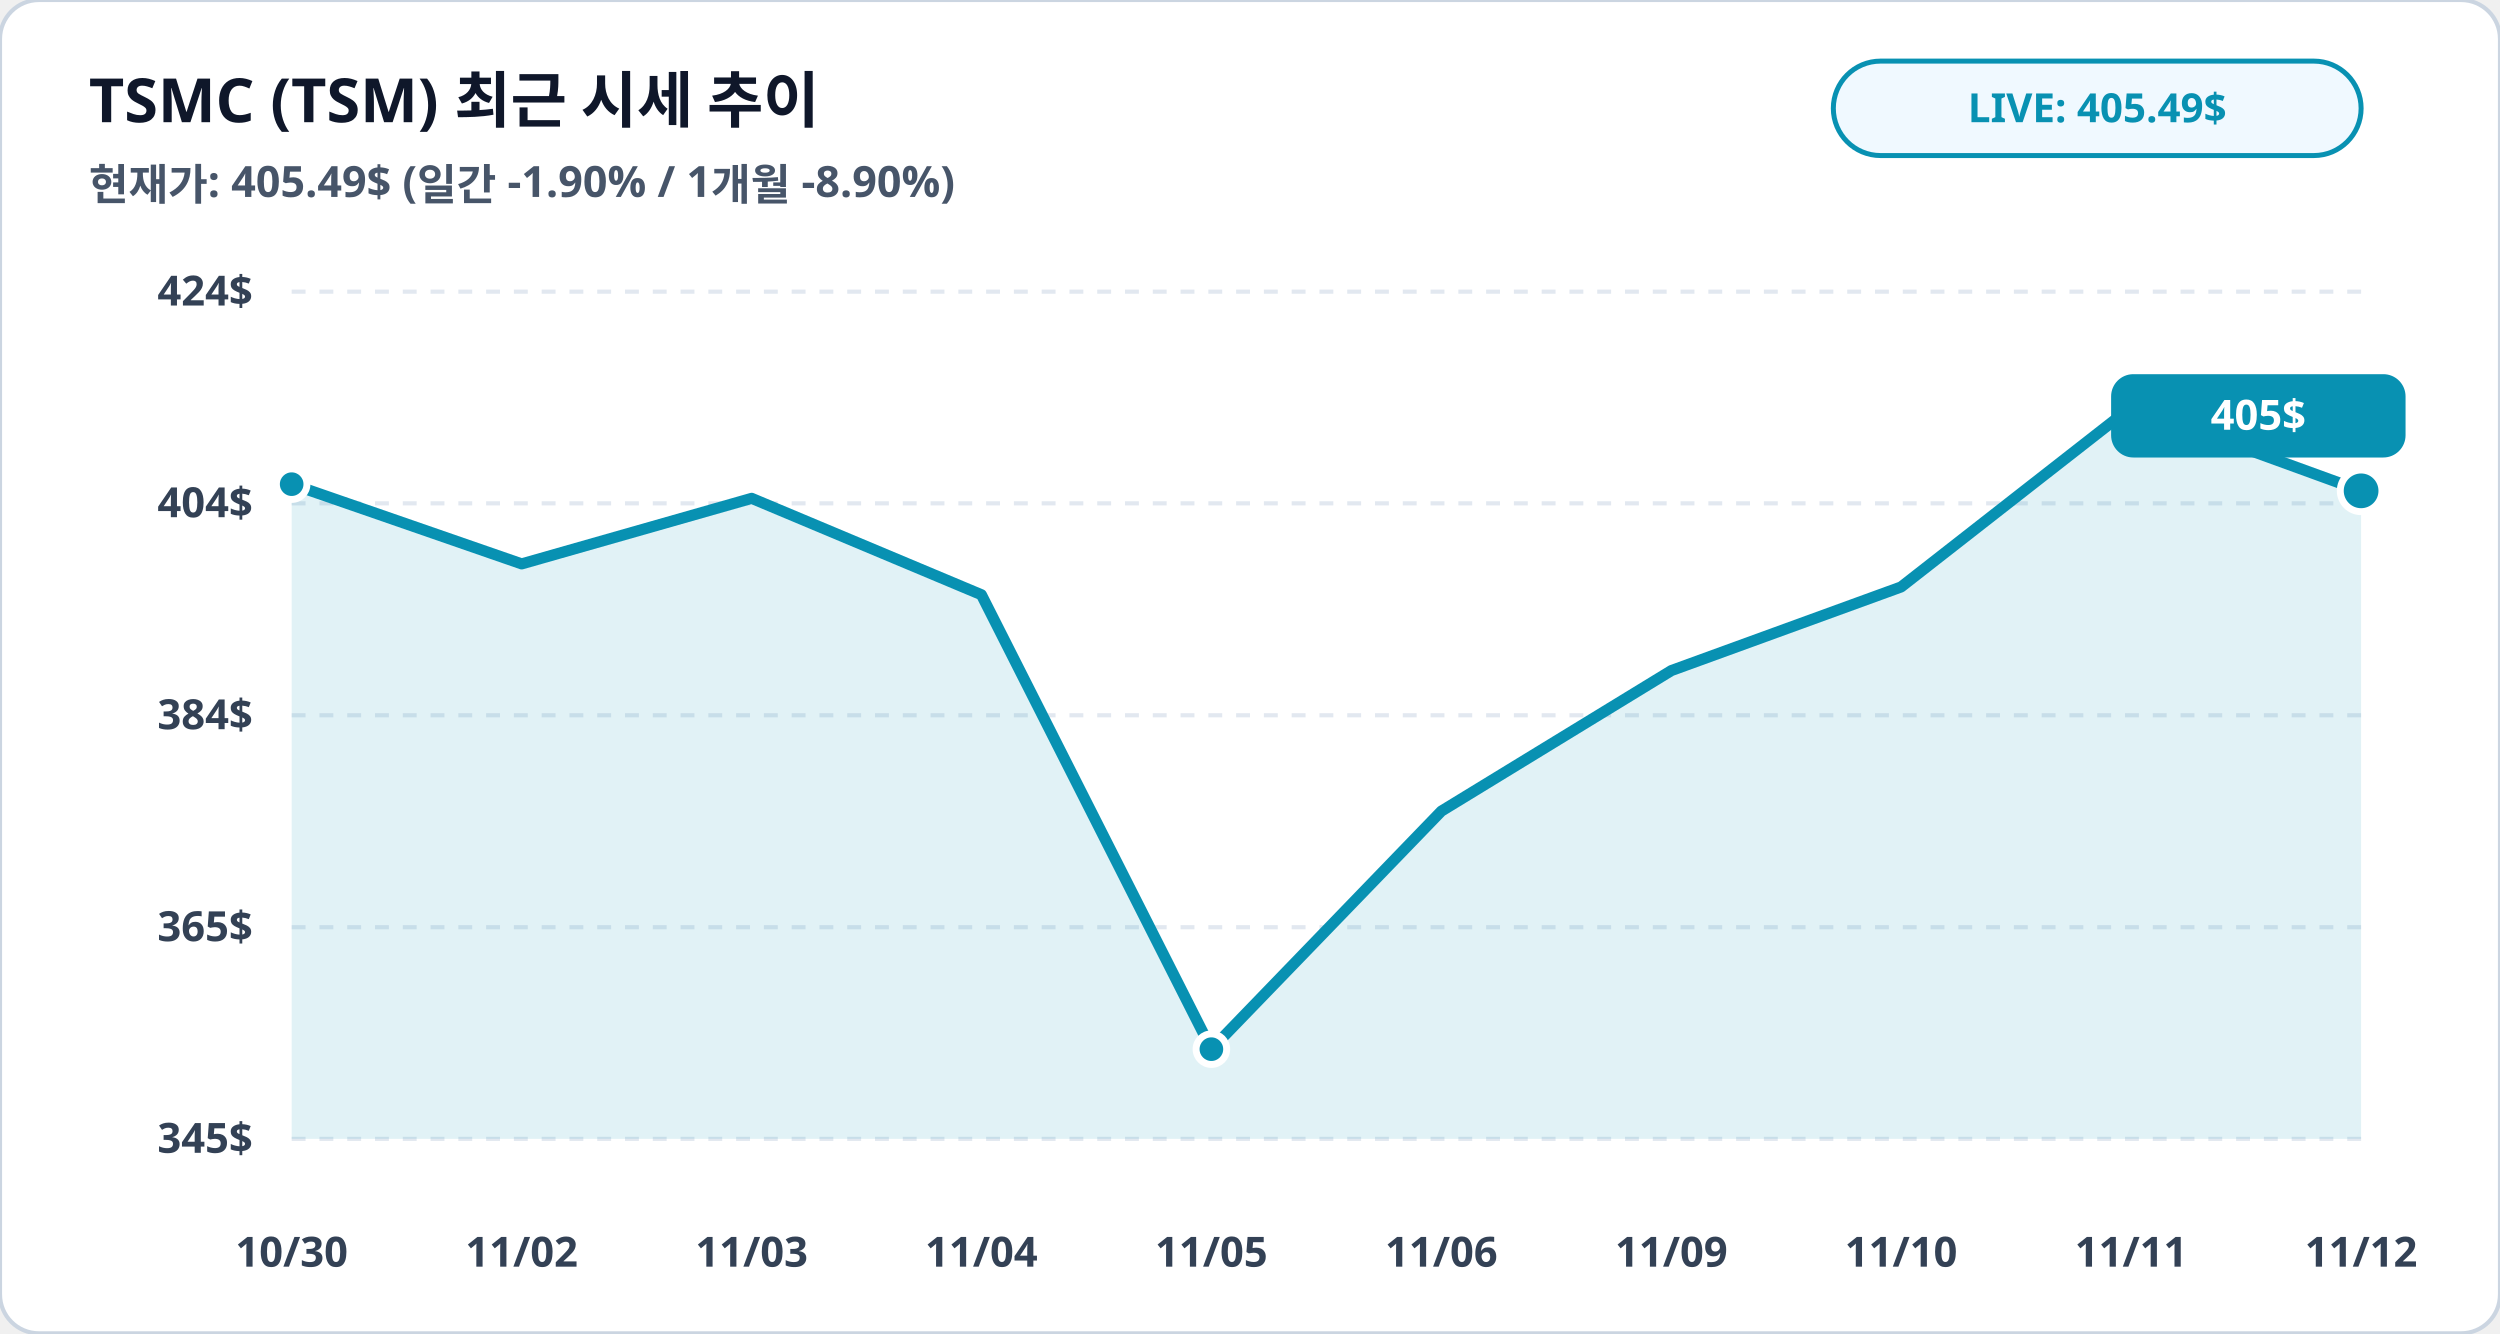
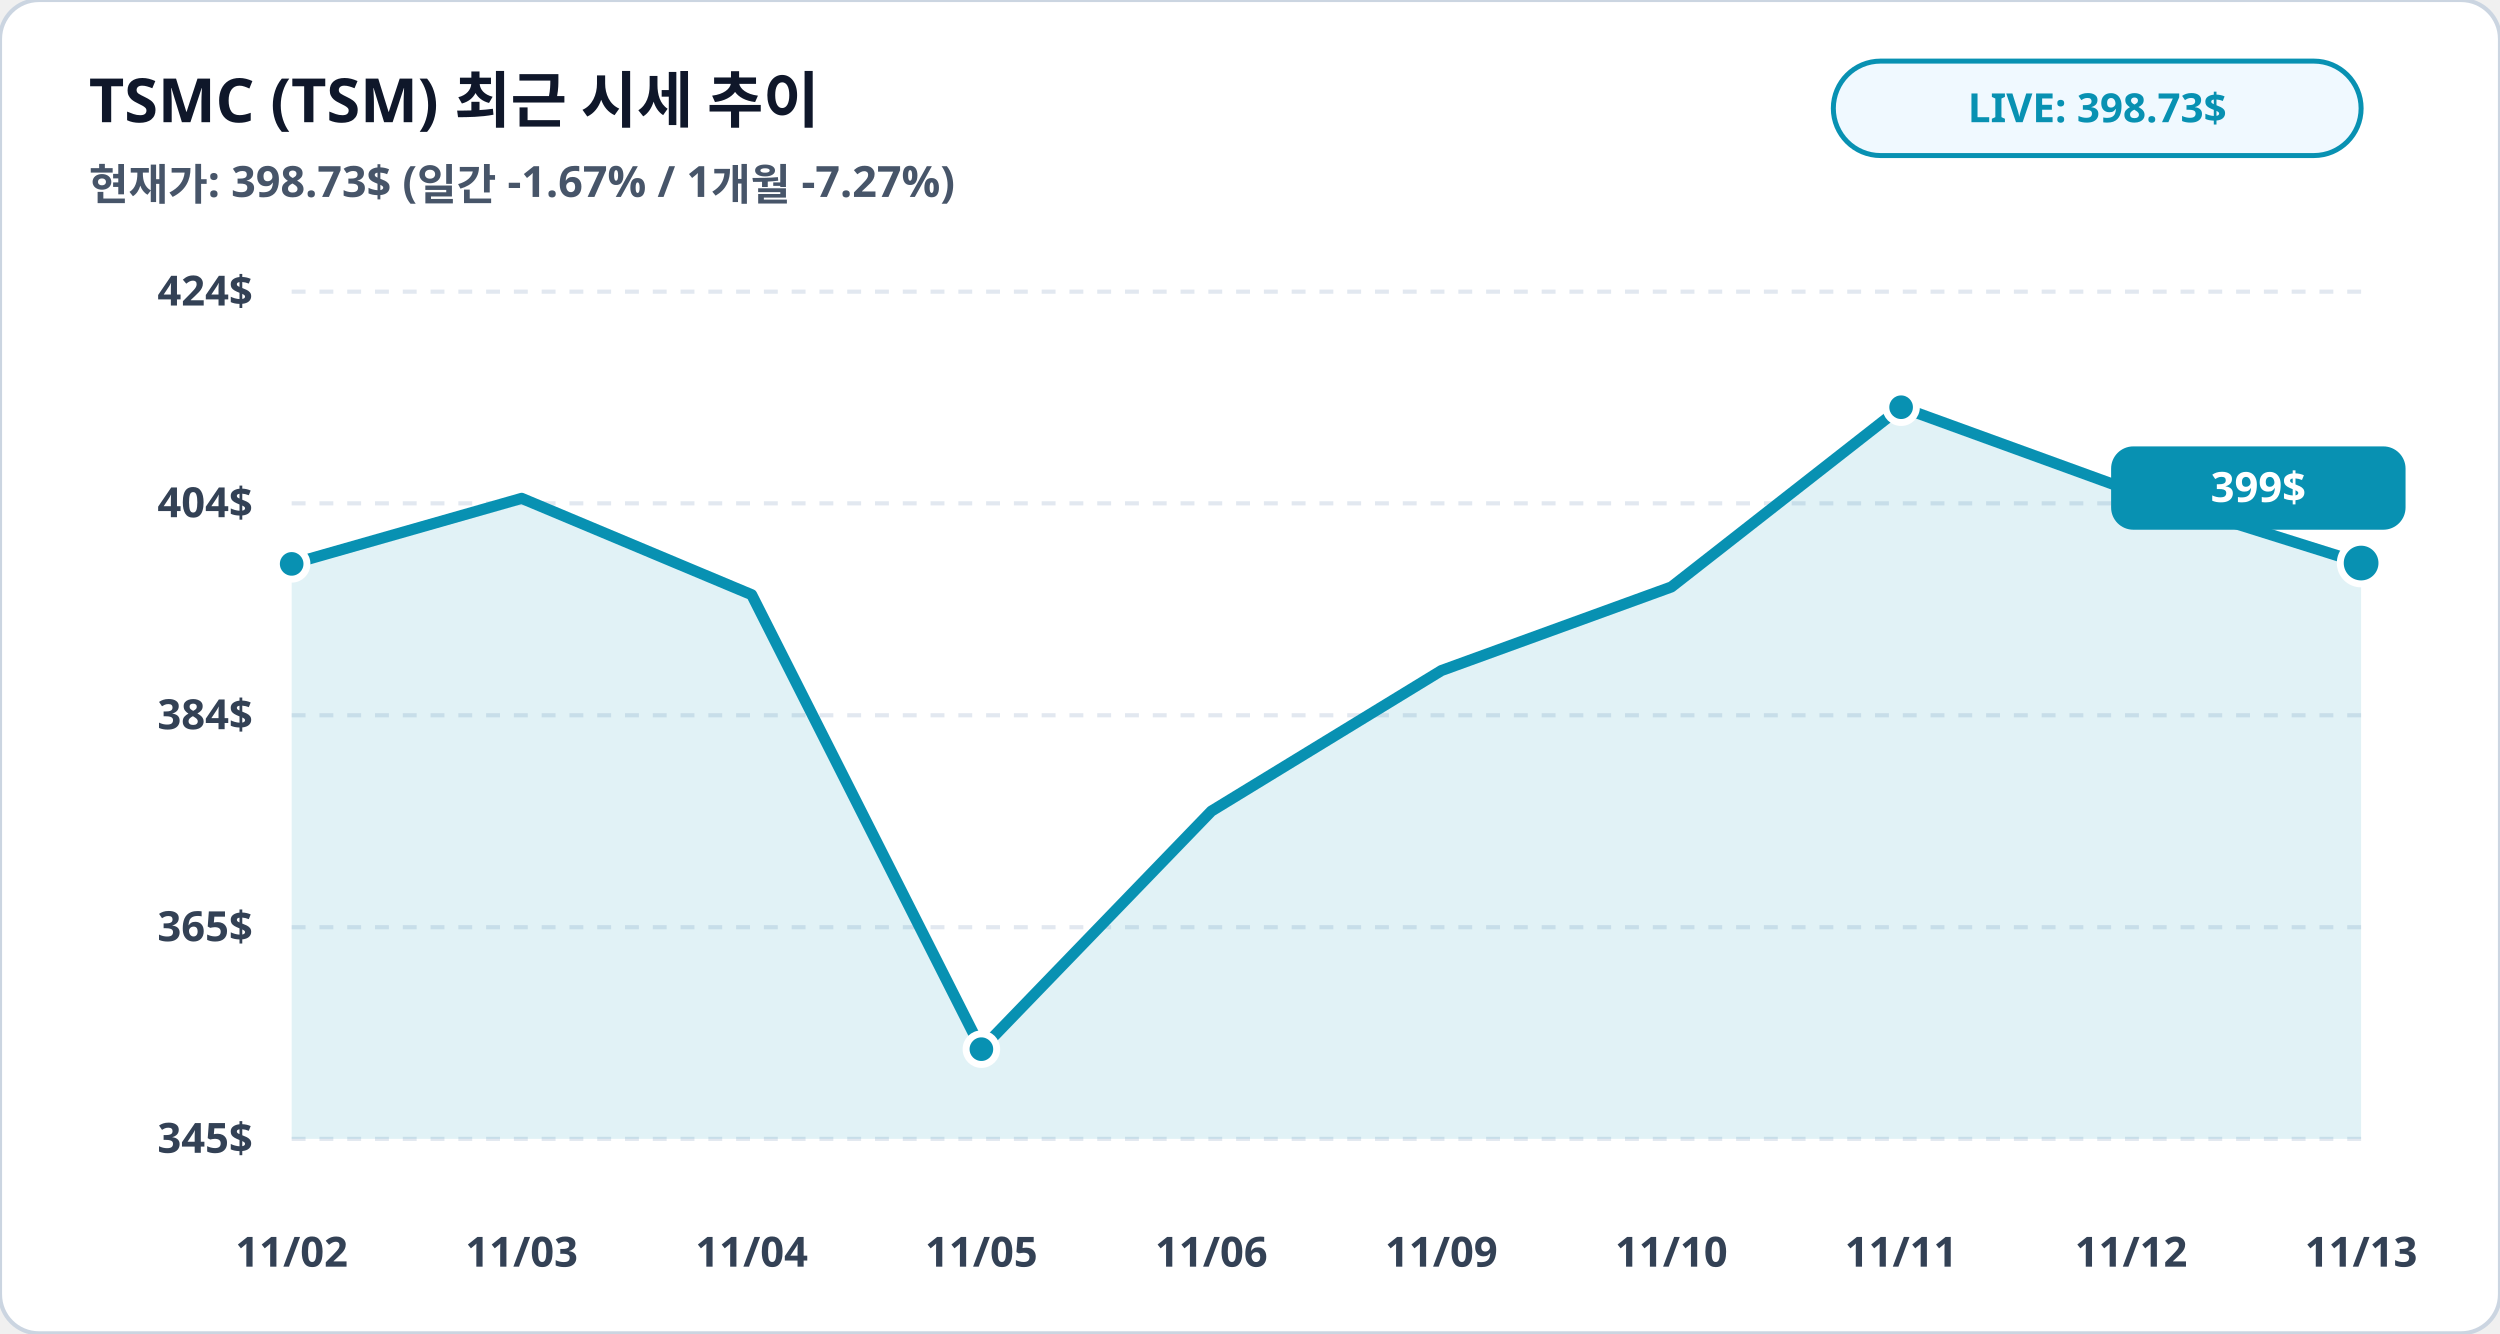
<svg xmlns="http://www.w3.org/2000/svg" viewBox="0 0 900 480" width="100%" height="100%">
  <rect width="900" height="480" rx="14" fill="#ffffff" stroke="#cbd5e1" stroke-width="1.5" />
  <text x="32" y="44" fill="#0f172a" font-family="Pretendard, sans-serif" font-size="22" font-weight="900">TSMC (TSM) 최근 시세 추이</text>
-   <text x="32" y="72" fill="#475569" font-family="Pretendard, sans-serif" font-size="15.5" font-weight="600">현재가: 405.49$ (일간 -1.90% / 1개월 -8.90%)</text>
+   <text x="32" y="72" fill="#475569" font-family="Pretendard, sans-serif" font-size="15.5" font-weight="600">현재가: 398.73$ (일간 -1.67% / 1개월 -7.27%)</text>
  <rect x="660" y="22" width="190" height="34" rx="17" fill="#f0f9ff" stroke="#0891b2" stroke-width="1.8" />
-   <text x="755" y="44" fill="#0891b2" font-family="Pretendard, sans-serif" font-size="14.5" font-weight="800" text-anchor="middle">LIVE: 405.49$</text>
+   <text x="755" y="44" fill="#0891b2" font-family="Pretendard, sans-serif" font-size="14.5" font-weight="800" text-anchor="middle">LIVE: 398.73$</text>
  <line x1="105" y1="105.0" x2="850" y2="105.0" stroke="#e2e8f0" stroke-width="1.5" stroke-dasharray="5,5" />
  <text x="91" y="110.0" fill="#334155" font-family="Pretendard, sans-serif" font-size="15" font-weight="700" text-anchor="end">424$</text>
  <line x1="105" y1="181.2" x2="850" y2="181.2" stroke="#e2e8f0" stroke-width="1.5" stroke-dasharray="5,5" />
  <text x="91" y="186.2" fill="#334155" font-family="Pretendard, sans-serif" font-size="15" font-weight="700" text-anchor="end">404$</text>
  <line x1="105" y1="257.5" x2="850" y2="257.5" stroke="#e2e8f0" stroke-width="1.5" stroke-dasharray="5,5" />
  <text x="91" y="262.5" fill="#334155" font-family="Pretendard, sans-serif" font-size="15" font-weight="700" text-anchor="end">384$</text>
  <line x1="105" y1="333.8" x2="850" y2="333.8" stroke="#e2e8f0" stroke-width="1.5" stroke-dasharray="5,5" />
  <text x="91" y="338.8" fill="#334155" font-family="Pretendard, sans-serif" font-size="15" font-weight="700" text-anchor="end">365$</text>
  <line x1="105" y1="410.0" x2="850" y2="410.0" stroke="#e2e8f0" stroke-width="1.5" stroke-dasharray="5,5" />
  <text x="91" y="415.0" fill="#334155" font-family="Pretendard, sans-serif" font-size="15" font-weight="700" text-anchor="end">345$</text>
-   <polygon points="105.0,410.0 105.0,174.3 187.8,203.0 270.6,179.4 353.3,214.1 436.1,377.7 518.9,292.0 601.7,241.4 684.4,211.3 767.2,146.6 850.0,176.7 850.0,410.0" fill="#0891b2" fill-opacity="0.12" />
-   <polyline fill="none" stroke="#0891b2" stroke-width="4" stroke-linecap="round" stroke-linejoin="round" points="105.0,174.3 187.8,203.0 270.6,179.4 353.3,214.1 436.1,377.7 518.9,292.0 601.7,241.4 684.4,211.3 767.2,146.6 850.0,176.7" />
-   <circle cx="105.0" cy="174.3" r="5.5" fill="#0891b2" stroke="#ffffff" stroke-width="2.5" />
-   <circle cx="436.1" cy="377.7" r="5.5" fill="#0891b2" stroke="#ffffff" stroke-width="2.5" />
-   <circle cx="767.2" cy="146.6" r="5.5" fill="#0891b2" stroke="#ffffff" stroke-width="2.5" />
-   <circle cx="850.0" cy="176.7" r="7.5" fill="#0891b2" stroke="#ffffff" stroke-width="2.5" />
-   <rect x="760.0" y="134.7" width="106" height="30" rx="8" fill="#0891b2" />
-   <text x="813.0" y="154.7" fill="#ffffff" font-family="Pretendard, sans-serif" font-size="15" font-weight="800" text-anchor="middle">405$</text>
-   <text x="105.0" y="456" fill="#334155" font-family="Pretendard, sans-serif" font-size="15" font-weight="700" text-anchor="middle">10/30</text>
-   <text x="187.8" y="456" fill="#334155" font-family="Pretendard, sans-serif" font-size="15" font-weight="700" text-anchor="middle">11/02</text>
-   <text x="270.6" y="456" fill="#334155" font-family="Pretendard, sans-serif" font-size="15" font-weight="700" text-anchor="middle">11/03</text>
-   <text x="353.3" y="456" fill="#334155" font-family="Pretendard, sans-serif" font-size="15" font-weight="700" text-anchor="middle">11/04</text>
-   <text x="436.1" y="456" fill="#334155" font-family="Pretendard, sans-serif" font-size="15" font-weight="700" text-anchor="middle">11/05</text>
-   <text x="518.9" y="456" fill="#334155" font-family="Pretendard, sans-serif" font-size="15" font-weight="700" text-anchor="middle">11/06</text>
-   <text x="601.7" y="456" fill="#334155" font-family="Pretendard, sans-serif" font-size="15" font-weight="700" text-anchor="middle">11/09</text>
-   <text x="684.4" y="456" fill="#334155" font-family="Pretendard, sans-serif" font-size="15" font-weight="700" text-anchor="middle">11/10</text>
-   <text x="767.2" y="456" fill="#334155" font-family="Pretendard, sans-serif" font-size="15" font-weight="700" text-anchor="middle">11/11</text>
-   <text x="850.0" y="456" fill="#334155" font-family="Pretendard, sans-serif" font-size="15" font-weight="700" text-anchor="middle">11/12</text>
+   <polygon points="105.0,410.0 105.0,203.0 187.8,179.4 270.6,214.1 353.3,377.7 436.1,292.0 518.9,241.4 601.7,211.3 684.4,146.6 767.2,176.7 850.0,202.7 850.0,410.0" fill="#0891b2" fill-opacity="0.12" />
+   <polyline fill="none" stroke="#0891b2" stroke-width="4" stroke-linecap="round" stroke-linejoin="round" points="105.0,203.0 187.8,179.4 270.6,214.1 353.3,377.7 436.1,292.0 518.9,241.4 601.7,211.3 684.4,146.6 767.2,176.7 850.0,202.7" />
+   <circle cx="105.0" cy="203.0" r="5.5" fill="#0891b2" stroke="#ffffff" stroke-width="2.5" />
+   <circle cx="353.3" cy="377.7" r="5.5" fill="#0891b2" stroke="#ffffff" stroke-width="2.5" />
+   <circle cx="684.4" cy="146.6" r="5.5" fill="#0891b2" stroke="#ffffff" stroke-width="2.5" />
+   <circle cx="850.0" cy="202.7" r="7.5" fill="#0891b2" stroke="#ffffff" stroke-width="2.5" />
+   <rect x="760.0" y="160.7" width="106" height="30" rx="8" fill="#0891b2" />
+   <text x="813.0" y="180.7" fill="#ffffff" font-family="Pretendard, sans-serif" font-size="15" font-weight="800" text-anchor="middle">399$</text>
+   <text x="105.0" y="456" fill="#334155" font-family="Pretendard, sans-serif" font-size="15" font-weight="700" text-anchor="middle">11/02</text>
+   <text x="187.8" y="456" fill="#334155" font-family="Pretendard, sans-serif" font-size="15" font-weight="700" text-anchor="middle">11/03</text>
+   <text x="270.6" y="456" fill="#334155" font-family="Pretendard, sans-serif" font-size="15" font-weight="700" text-anchor="middle">11/04</text>
+   <text x="353.3" y="456" fill="#334155" font-family="Pretendard, sans-serif" font-size="15" font-weight="700" text-anchor="middle">11/05</text>
+   <text x="436.1" y="456" fill="#334155" font-family="Pretendard, sans-serif" font-size="15" font-weight="700" text-anchor="middle">11/06</text>
+   <text x="518.9" y="456" fill="#334155" font-family="Pretendard, sans-serif" font-size="15" font-weight="700" text-anchor="middle">11/09</text>
+   <text x="601.7" y="456" fill="#334155" font-family="Pretendard, sans-serif" font-size="15" font-weight="700" text-anchor="middle">11/10</text>
+   <text x="684.4" y="456" fill="#334155" font-family="Pretendard, sans-serif" font-size="15" font-weight="700" text-anchor="middle">11/11</text>
+   <text x="767.2" y="456" fill="#334155" font-family="Pretendard, sans-serif" font-size="15" font-weight="700" text-anchor="middle">11/12</text>
+   <text x="850.0" y="456" fill="#334155" font-family="Pretendard, sans-serif" font-size="15" font-weight="700" text-anchor="middle">11/13</text>
</svg>
